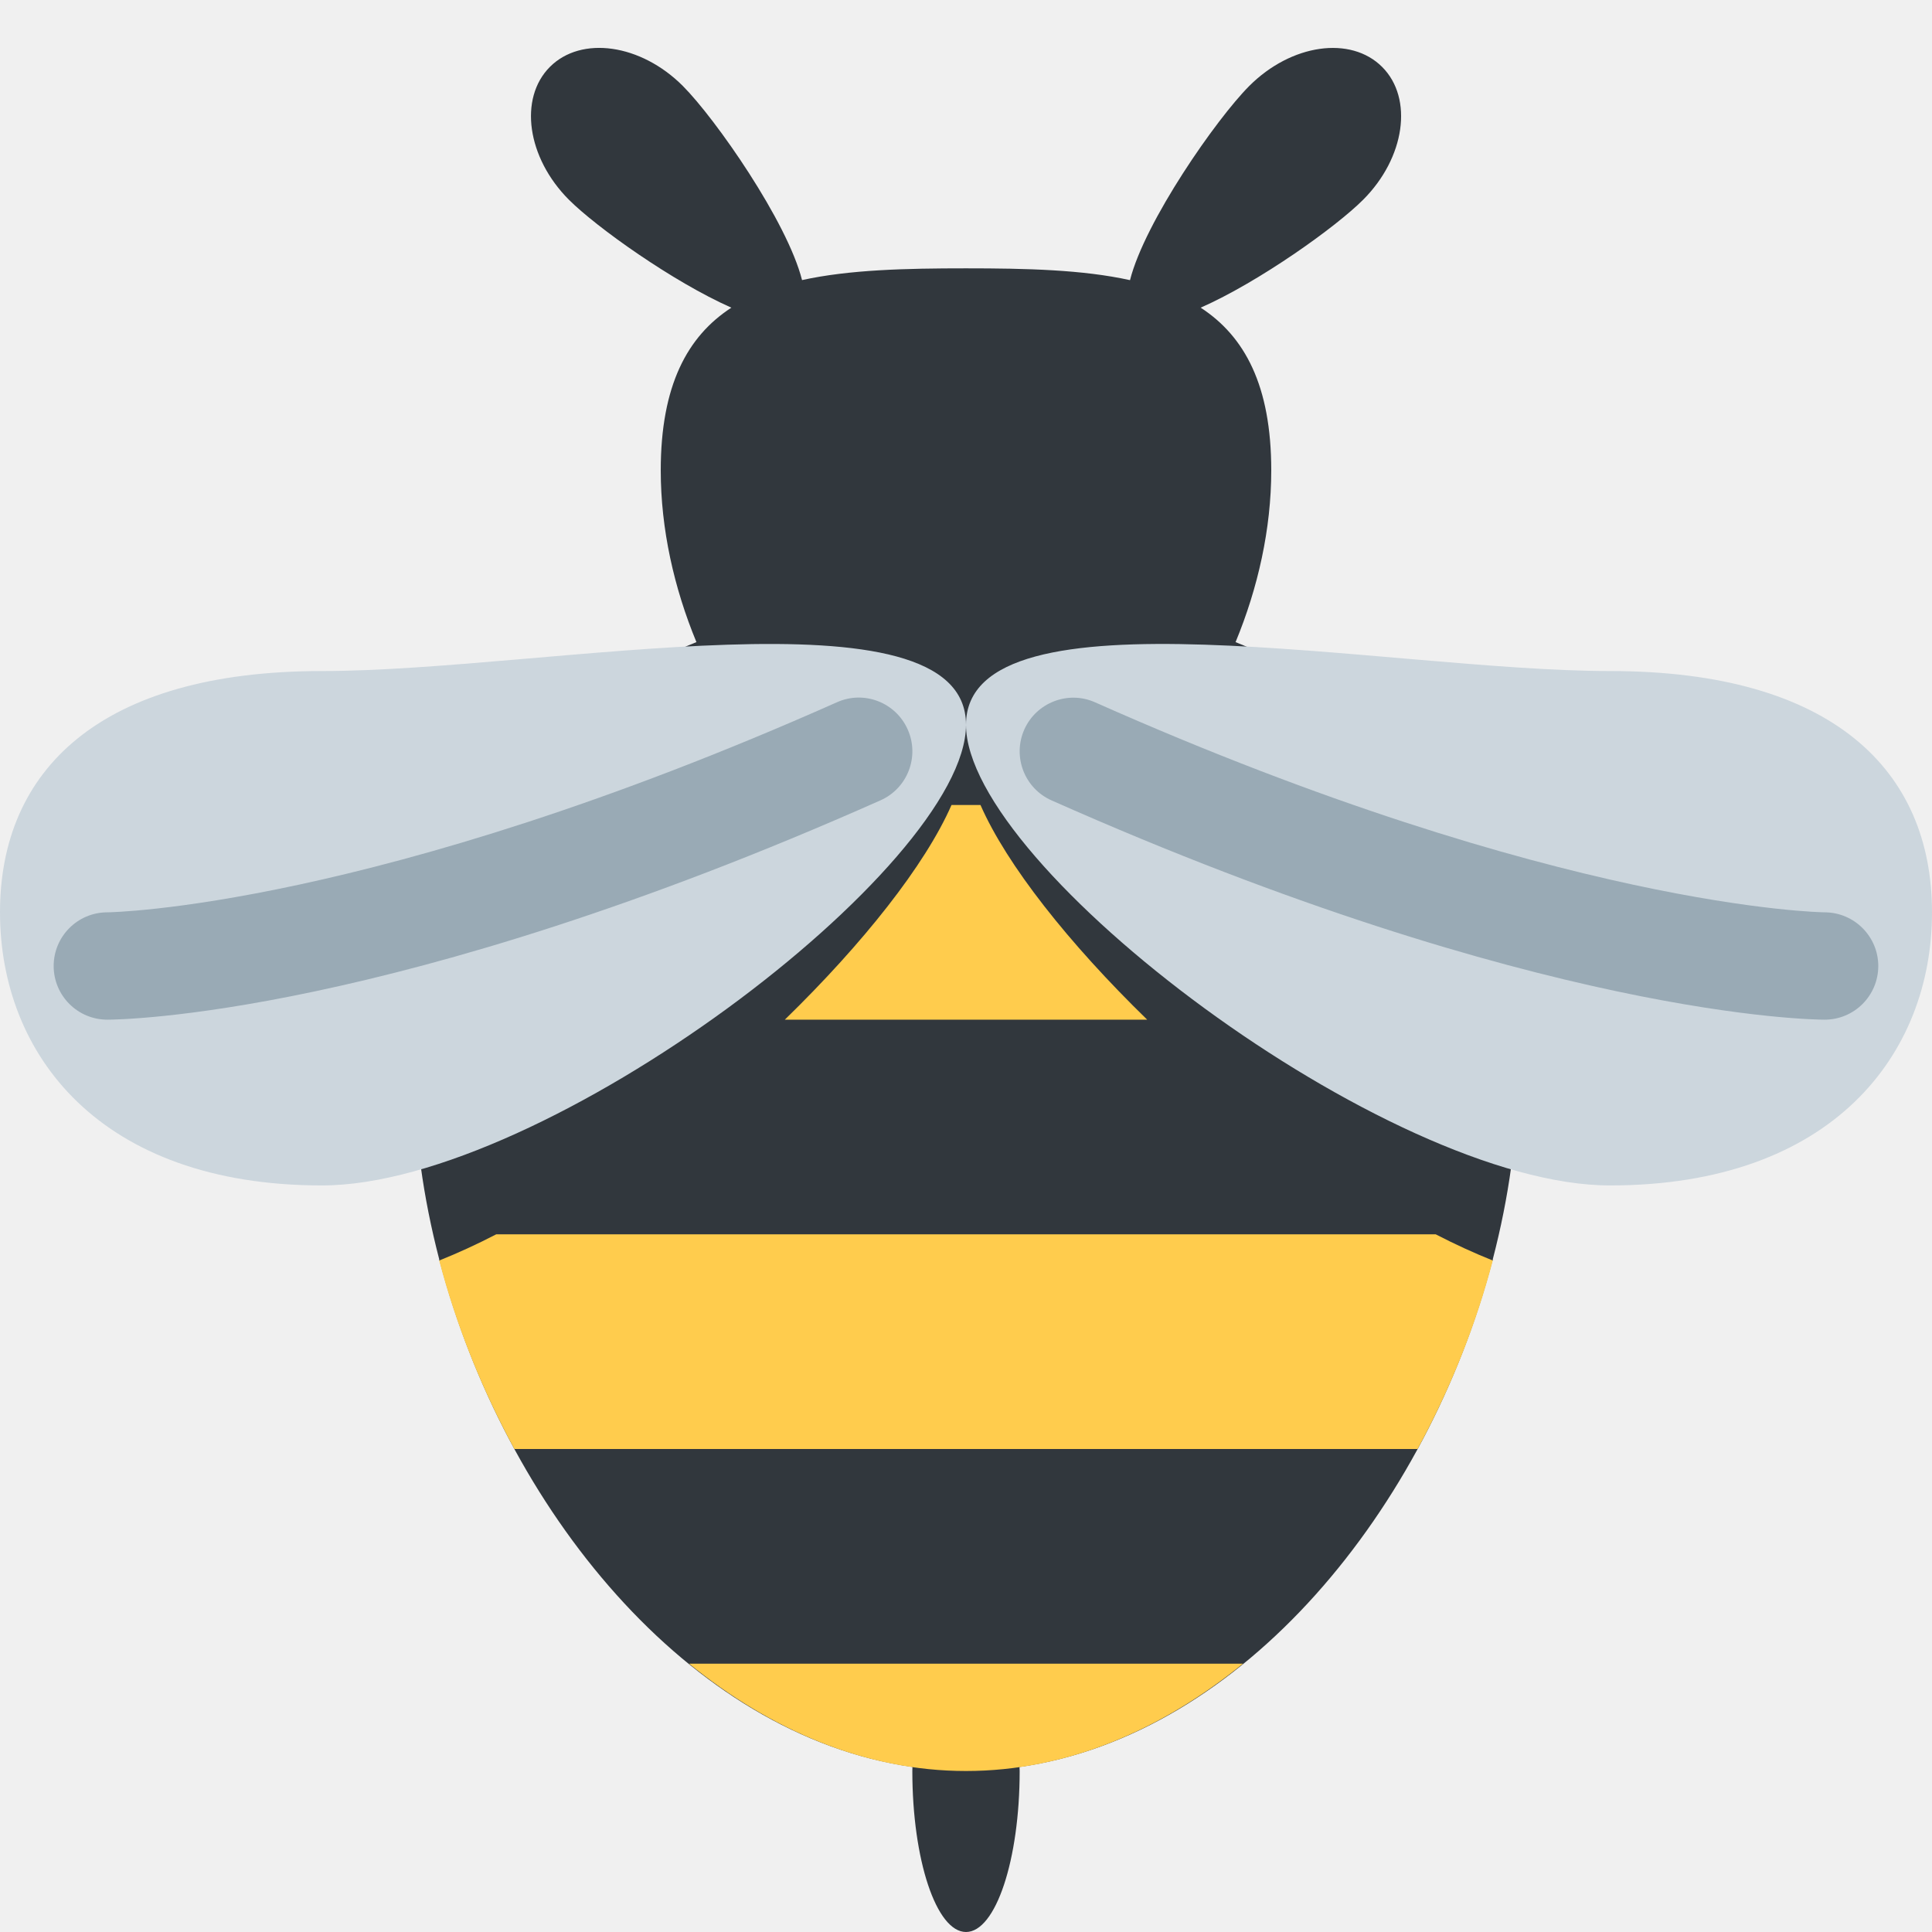
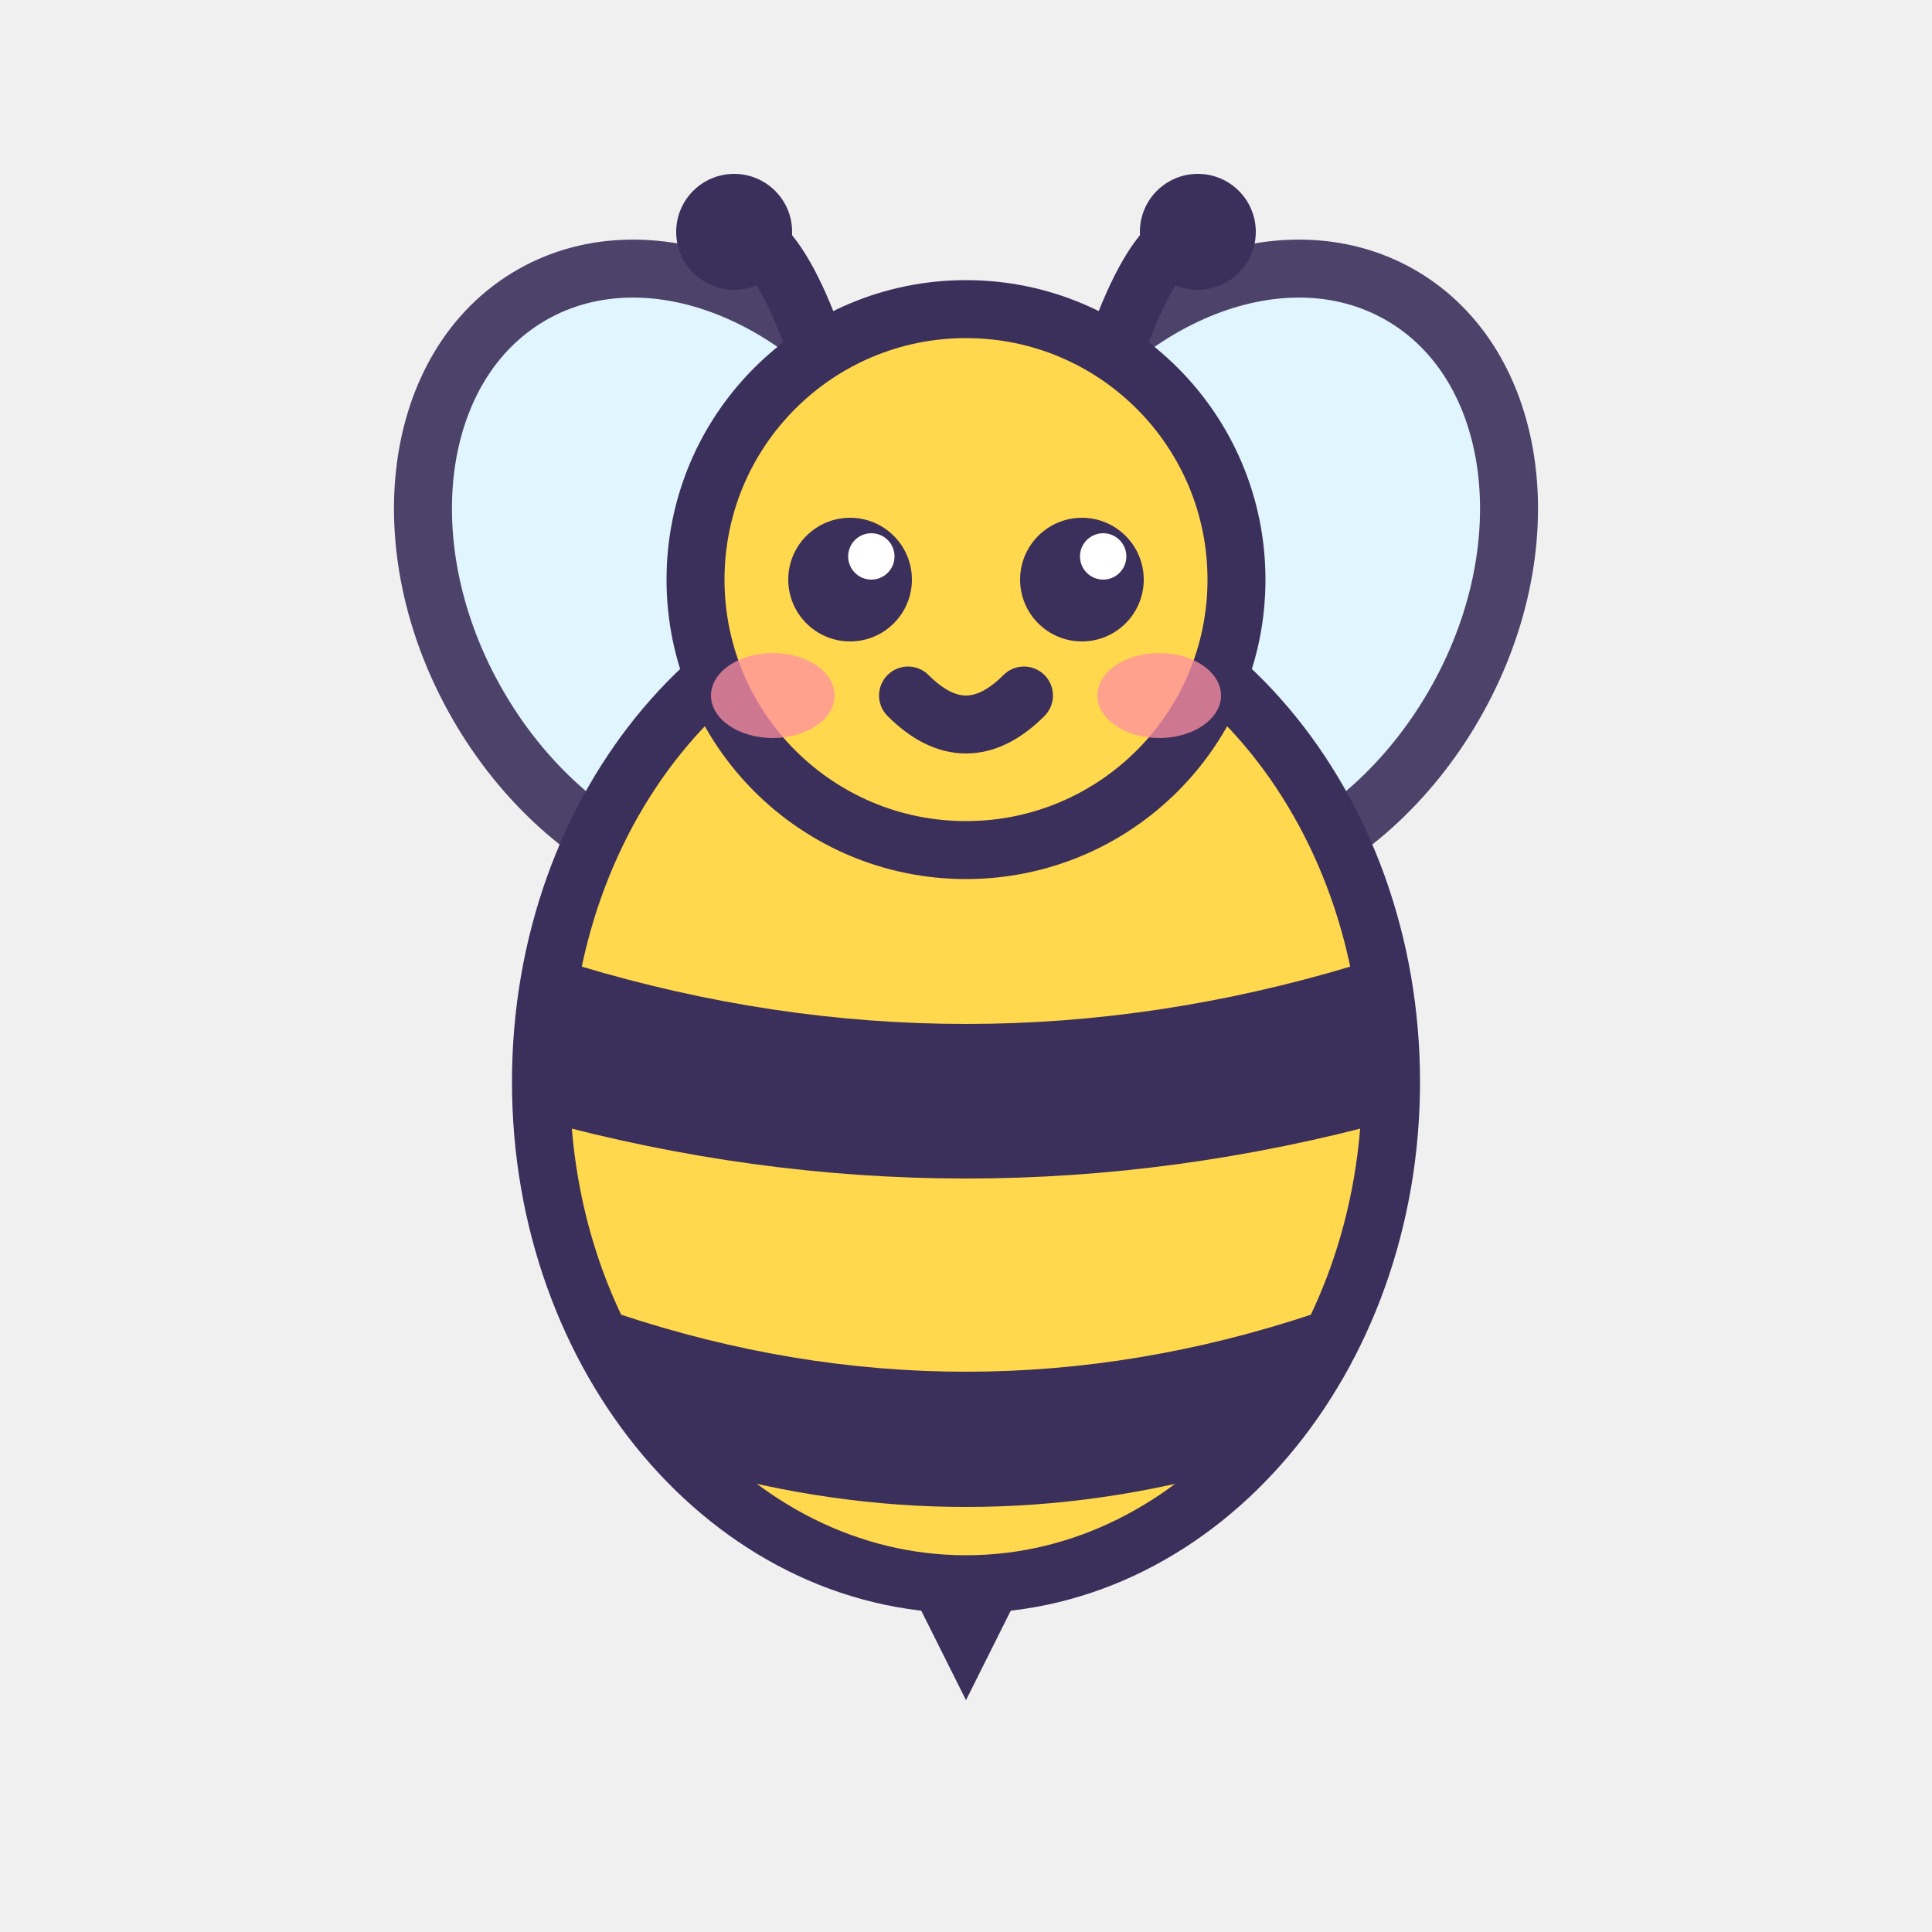
- <svg xmlns="http://www.w3.org/2000/svg" viewBox="0 0 36 36" preserveAspectRatio="xMidYMid meet">
-   <path fill="#31373D" d="M27.816 23.464c.299-1.148.465-2.318.465-3.464 0-4.161-2.122-6.779-5.258-8.035.417-1.008.665-2.108.665-3.2 0-1.581-.495-2.498-1.315-3.032 1.091-.482 2.517-1.5 3.027-2.011.781-.781.94-1.889.354-2.475-.586-.586-1.693-.428-2.475.354-.611.611-1.948 2.53-2.223 3.619C20.172 5.025 19.126 5 18 5c-1.125 0-2.172.025-3.055.219-.275-1.089-1.612-3.007-2.223-3.619-.781-.781-1.889-.94-2.475-.354-.585.587-.427 1.694.354 2.476.511.511 1.937 1.529 3.027 2.011-.821.533-1.316 1.451-1.316 3.032 0 1.093.248 2.192.665 3.2C9.841 13.221 7.719 15.839 7.719 20c0 1.146.167 2.317.465 3.464v.023l.006-.003c1.209 4.621 4.643 8.847 8.812 9.44L17 33c0 1.657.448 3 1 3 .553 0 1-1.343 1-3 0-.026-.002-.049-.003-.075 4.169-.593 7.604-4.819 8.813-9.44l.006.003v-.024z" />
-   <path d="M14.624 19h6.752c-1.462-1.424-2.615-2.881-3.106-4h-.54c-.491 1.119-1.644 2.576-3.106 4zm-5.378 4c-.361.187-.715.349-1.062.488.32 1.219.799 2.407 1.401 3.512h16.83c.602-1.105 1.082-2.293 1.401-3.512-.347-.139-.701-.301-1.063-.488H9.246zm3.593 8c1.518 1.234 3.278 2 5.161 2 1.884 0 3.643-.766 5.162-2H12.839z" fill="#FFCC4D" />
-   <path fill="#CCD6DD" d="M18 13.505c0 2.647-7.858 8.584-12 8.584s-6-2.443-6-5.09c0-2.646 1.858-4.495 6-4.495 4.143.001 12-1.644 12 1.001zm0 0c0 2.647 7.857 8.584 12 8.584s6-2.443 6-5.09c0-2.646-1.857-4.495-6-4.495s-12-1.644-12 1.001z" />
-   <path fill="#99AAB5" d="M2 19c-.552 0-1-.447-1-1 0-.551.446-.999.998-1 .048 0 4.949-.07 13.596-3.914.505-.227 1.096.002 1.32.507.225.505-.003 1.096-.507 1.32C7.317 18.953 2.213 19 2 19zm32 0c-.213 0-5.316-.047-14.406-4.086-.505-.224-.731-.815-.508-1.32.225-.504.817-.732 1.32-.507C29.054 16.93 33.954 17 34.003 17c.551.003.997.452.996 1.003-.002.551-.448.997-.999.997z" />
+ <svg xmlns="http://www.w3.org/2000/svg" viewBox="0 0 100 100" data-bare="1">
+   <ellipse cx="36" cy="30" rx="13" ry="17" fill="#DFF5FF" stroke="#3B2F5B" stroke-width="3" stroke-linejoin="round" stroke-linecap="round" transform="rotate(-30 36 30)" opacity=".9" />
+   <g transform="matrix(-1 0 0 1 100 0)">
+     <ellipse cx="36" cy="30" rx="13" ry="17" fill="#DFF5FF" stroke="#3B2F5B" stroke-width="3" stroke-linejoin="round" stroke-linecap="round" transform="rotate(-30 36 30)" opacity=".9" />
+   </g>
+   <path d="M44 24 Q41.0 12 38 12" fill="none" stroke="#3B2F5B" stroke-width="3" stroke-linecap="round" stroke-linejoin="round" />
+   <path d="M56 24 Q59.0 12 62 12" fill="none" stroke="#3B2F5B" stroke-width="3" stroke-linecap="round" stroke-linejoin="round" />
+   <circle cx="38" cy="12" r="3" fill="#3B2F5B" />
+   <circle cx="62" cy="12" r="3" fill="#3B2F5B" />
+   <path d="M50 88 L46 80 L54 80Z" fill="#3B2F5B" />
+   <ellipse cx="50" cy="56" rx="22" ry="26" fill="#FFD84D" stroke="#3B2F5B" stroke-width="3" stroke-linejoin="round" stroke-linecap="round" />
+   <path d="M30 50 Q50 56 70 50 L72 58 Q50 64 28 58Z" fill="#3B2F5B" />
+   <path d="M32 68 Q50 74 68 68 L64 76 Q50 80 36 76Z" fill="#3B2F5B" />
+   <circle cx="50" cy="30" r="14" fill="#FFD84D" stroke="#3B2F5B" stroke-width="3" stroke-linejoin="round" stroke-linecap="round" />
+   <circle cx="44" cy="30" r="3.2" fill="#3B2F5B" />
+   <circle cx="45.1" cy="28.8" r="1.2" fill="#fff" />
+   <circle cx="56" cy="30" r="3.2" fill="#3B2F5B" />
+   <circle cx="57.1" cy="28.8" r="1.2" fill="#fff" />
+   <ellipse cx="40" cy="36" rx="3.2" ry="2.2" fill="#FF8FA3" opacity=".75" />
+   <ellipse cx="60" cy="36" rx="3.2" ry="2.2" fill="#FF8FA3" opacity=".75" />
+   <path d="M47 36 Q50 39 53 36" fill="none" stroke="#3B2F5B" stroke-width="3" stroke-linecap="round" stroke-linejoin="round" />
</svg>
